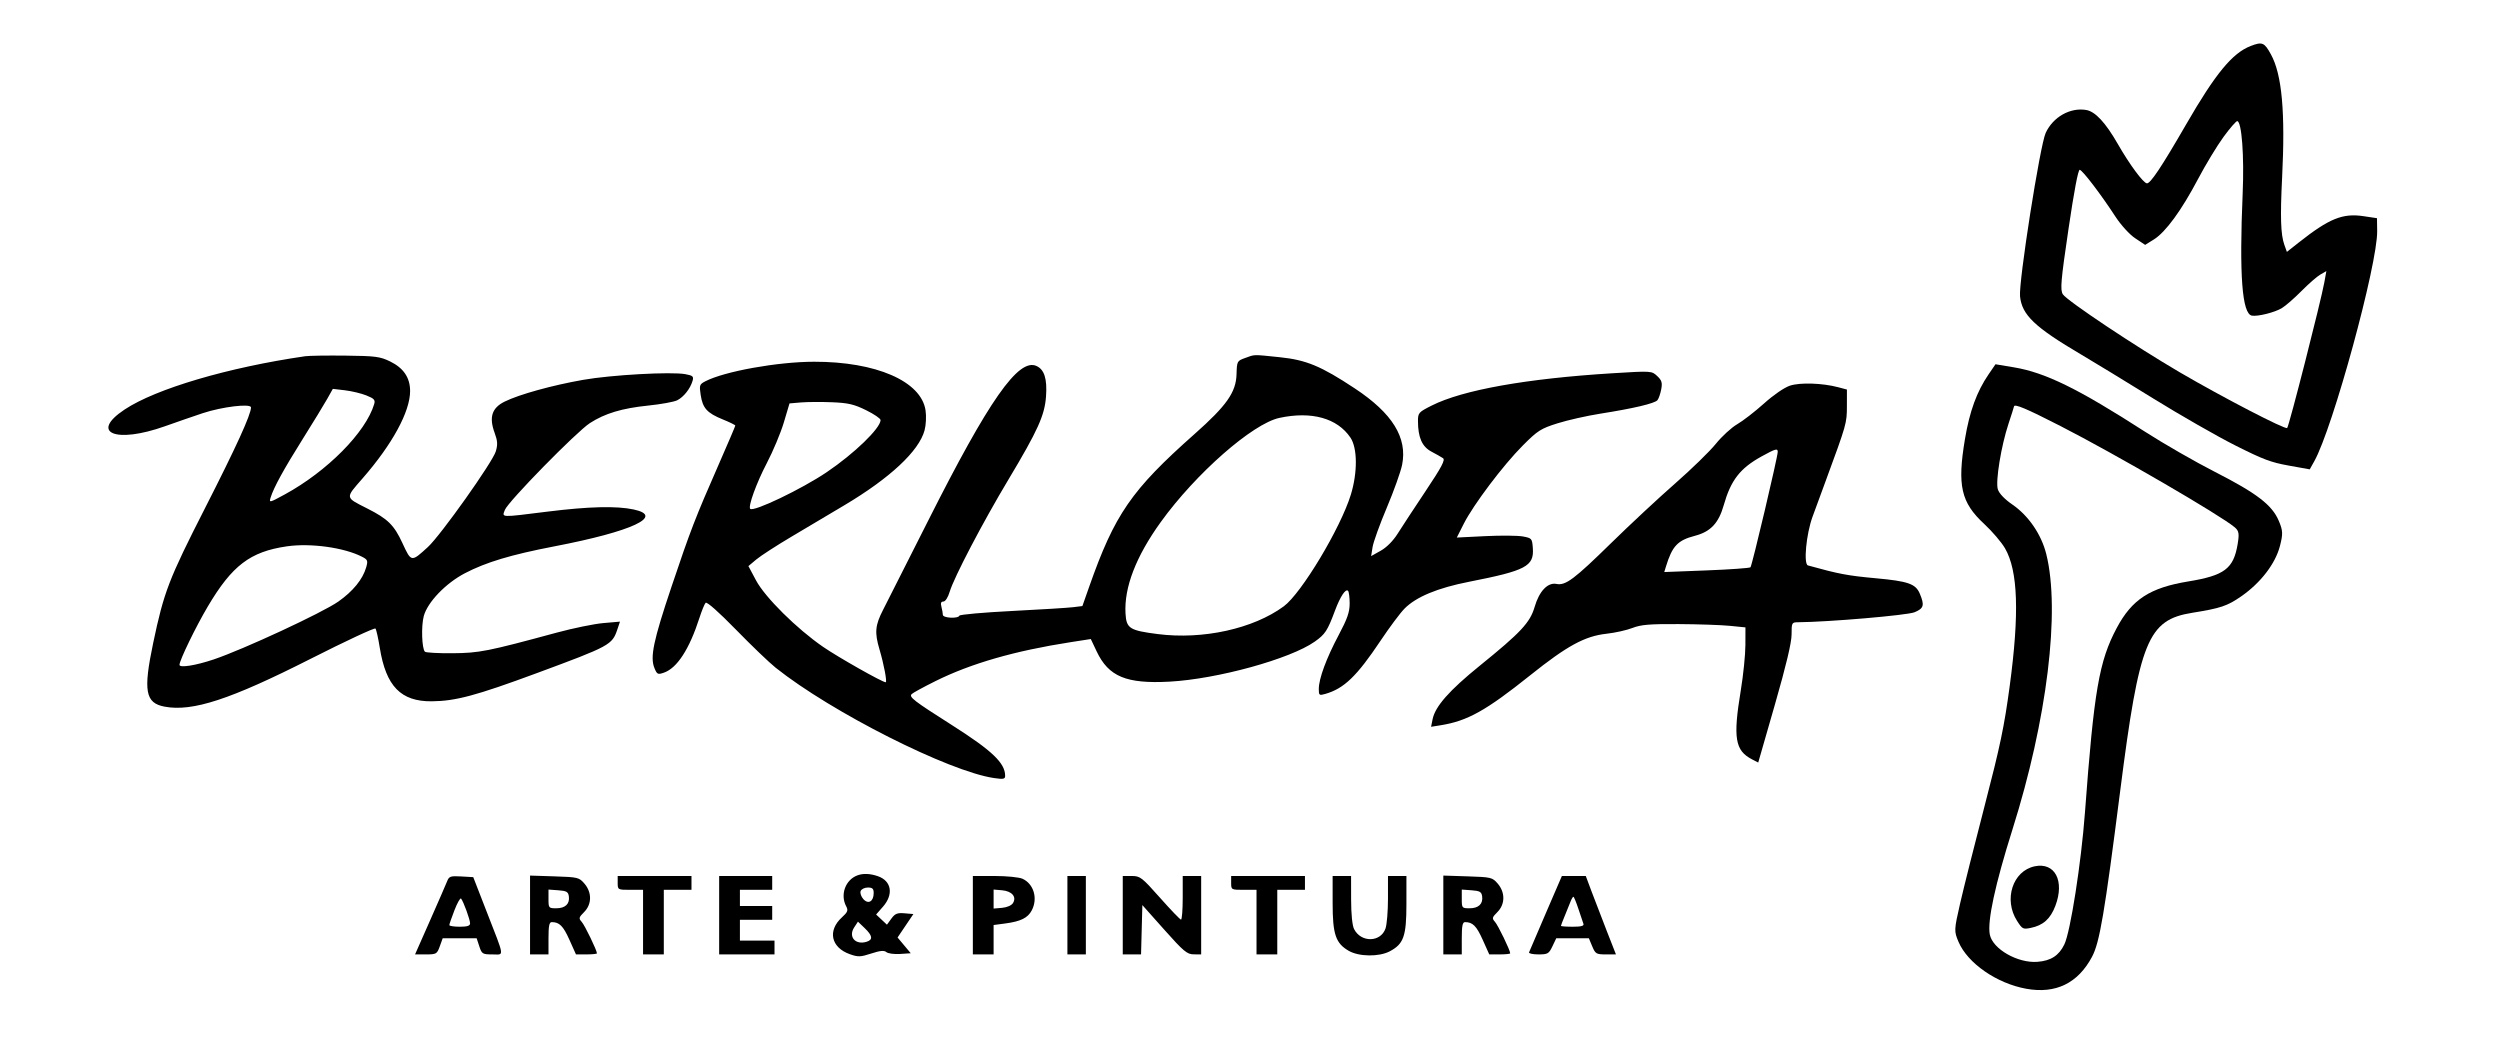
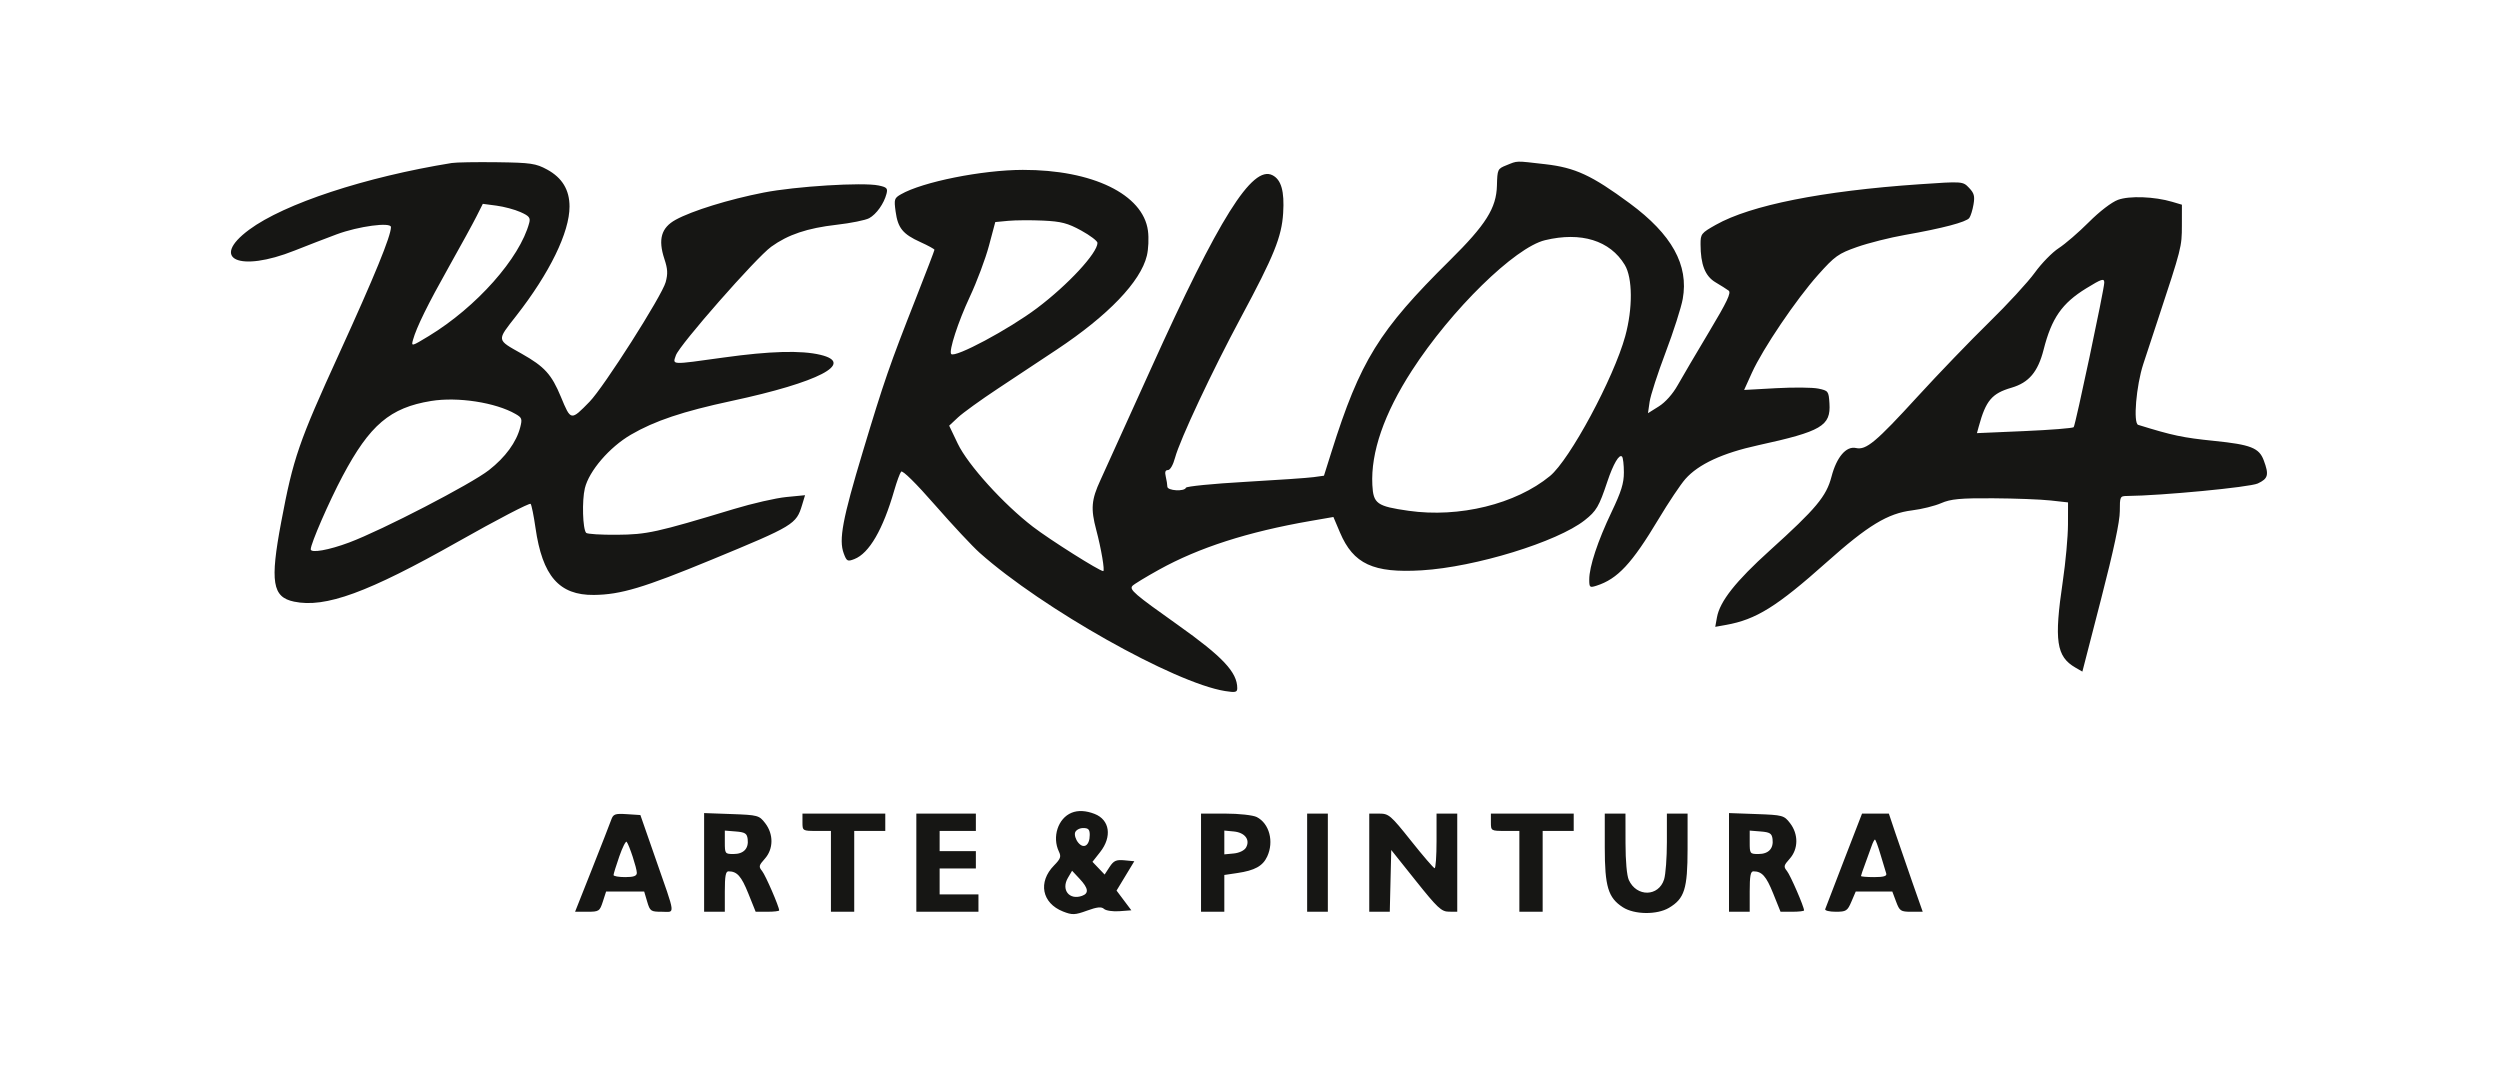
- <svg xmlns="http://www.w3.org/2000/svg" width="1084" height="452" viewBox="0 0 1084 452" fill="none">
-   <path fill-rule="evenodd" clip-rule="evenodd" d="M975.863 19.956C967.964 23.005 960.616 31.933 947.931 53.898C937.22 72.445 932.353 79.743 930.86 79.494C929.219 79.22 923.361 71.288 918.38 62.595C912.959 53.135 908.516 48.344 904.55 47.683C897.607 46.525 890.213 50.719 887.01 57.63C884.551 62.935 875.24 122.253 875.887 128.495C876.726 136.606 882.238 141.849 902.457 153.766C907.665 156.835 921.612 165.336 933.448 172.658C945.285 179.981 961.356 189.184 969.161 193.112C981.348 199.243 984.636 200.483 992.428 201.882L1001.5 203.511L1003.46 200.015C1011.53 185.61 1030.96 114.51 1030.74 100.207L1030.66 94.606L1024.76 93.725C1015.77 92.381 1009.9 94.771 996.797 105.112L991.592 109.222L990.473 106.089C988.92 101.743 988.671 94.122 989.522 77.084C990.942 48.658 989.469 32.341 984.696 23.622C981.817 18.363 980.936 17.998 975.863 19.956ZM964.105 59.388C961.286 63.247 956.323 71.448 953.075 77.61C945.899 91.227 939.007 100.663 933.931 103.82L930.138 106.179L925.81 103.305C923.368 101.684 919.616 97.563 917.201 93.852C910.972 84.277 903.009 73.835 901.779 73.63C901.089 73.515 899.362 82.608 896.871 99.476C893.584 121.722 893.237 125.808 894.473 127.633C896.44 130.536 926.088 150.301 945.336 161.54C963.691 172.258 990.687 186.263 991.707 185.595C992.452 185.108 1006.34 130.689 1007.84 122.387L1008.71 117.55L1006.1 119.05C1004.66 119.875 1000.97 123.101 997.888 126.218C994.807 129.336 990.967 132.674 989.355 133.635C986.259 135.481 979.014 137.293 976.444 136.864C972.17 136.152 970.9 119.369 972.424 83.784C973.12 67.566 972.02 52.835 970.09 52.513C969.616 52.434 966.924 55.529 964.105 59.388ZM862.279 162.273C857.146 169.767 854.023 178.318 851.998 190.417C848.625 210.582 850.289 217.882 860.387 227.222C863.801 230.38 867.843 235.113 869.369 237.741C875.023 247.474 875.65 266.062 871.389 297.617C869.029 315.102 867.283 323.442 860.602 349.146C856.218 366.013 851.408 385.17 849.912 391.716C847.271 403.279 847.25 403.755 849.208 408.369C853.151 417.665 865.778 426.413 878.593 428.728C891.354 431.032 900.99 426.345 907.107 414.861C910.411 408.659 912.53 396.174 919.329 342.85C927.627 277.773 931.266 268.793 950.588 265.7C962.918 263.726 965.757 262.768 971.881 258.512C980.234 252.707 986.614 244.388 988.586 236.732C989.939 231.478 989.874 230.063 988.083 225.841C985.156 218.939 978.57 213.891 960.371 204.6C951.737 200.192 938.101 192.356 930.069 187.185C901.037 168.497 886.875 161.548 873.154 159.261L865.245 157.942L862.279 162.273ZM873.276 176.215C873.189 176.663 872.112 180.061 870.881 183.766C867.706 193.325 865.201 208.687 866.252 212.149C866.796 213.936 869.19 216.452 872.532 218.746C879.553 223.565 885.129 231.701 887.259 240.238C893.411 264.892 887.621 312.07 872.598 359.676C865.073 383.524 861.638 399.475 862.786 405.244C864.032 411.504 874.901 417.714 883.443 417.047C889.29 416.589 892.758 414.342 895.107 409.491C897.742 404.05 902.417 374.117 904.034 352.323C907.958 299.46 910.162 286.659 917.811 272.301C924.408 259.915 932.224 254.835 948.87 252.107C964.552 249.537 968.469 246.574 970.242 235.938C971.001 231.38 970.796 230.192 968.978 228.642C962.892 223.449 917.185 196.887 893.373 184.705C878.669 177.182 873.511 175.003 873.276 176.215ZM882.276 375.625C872.695 377.613 868.667 390.061 874.609 399.316C876.883 402.857 877.189 403.013 880.501 402.345C885.911 401.251 889.051 398.442 891.206 392.772C895.304 381.985 891.044 373.806 882.276 375.625Z" fill="black" />
-   <path fill-rule="evenodd" clip-rule="evenodd" d="M132.327 154.463C98.916 159.31 67.635 168.542 54.038 177.566C38.706 187.744 50.172 192.452 71.622 184.787C76.41 183.076 83.702 180.553 87.827 179.18C96.303 176.359 108.827 174.858 108.827 176.663C108.827 179.757 102.488 193.646 88.917 220.287C73.152 251.233 71.078 256.628 66.416 278.831C62.054 299.6 62.996 304.834 71.378 306.407C83.48 308.677 99.907 303.292 134.734 285.638C149.808 277.996 162.439 272.102 162.804 272.538C163.169 272.974 164.008 276.706 164.667 280.831C167.342 297.549 173.812 304.216 187.235 304.086C197.586 303.986 206.413 301.616 232.761 291.867C264.51 280.119 265.429 279.621 267.681 272.934L268.825 269.538L261.576 270.17C257.589 270.518 248.477 272.387 241.327 274.325C211.255 282.473 207.824 283.151 196.162 283.243C190.021 283.291 184.658 282.993 184.244 282.58C182.904 281.242 182.588 271.432 183.747 267.128C185.362 261.129 193.261 252.896 201.552 248.569C210.745 243.772 221.614 240.508 240.471 236.881C274.094 230.415 288.284 223.81 274.778 220.914C267.306 219.311 255.288 219.61 237.387 221.843C216.637 224.431 217.633 224.472 218.92 221.081C220.266 217.531 249.956 187.217 255.764 183.463C262.271 179.257 269.693 177.021 281.013 175.86C286.538 175.293 292.204 174.267 293.603 173.58C296.407 172.204 299.316 168.532 300.295 165.136C300.845 163.227 300.444 162.85 297.225 162.246C291.119 161.1 265.126 162.541 252.827 164.706C239.363 167.076 225.177 171.007 218.839 174.124C213.264 176.865 211.969 180.889 214.472 187.692C215.758 191.187 215.858 192.783 214.976 195.73C213.57 200.42 191.08 232.1 185.558 237.166C178.312 243.814 178.344 243.819 174.501 235.501C170.884 227.673 168.184 225.008 159.327 220.523C149.505 215.548 149.601 216.153 157.232 207.403C170.131 192.613 177.831 178.455 177.823 169.543C177.818 163.768 174.987 159.575 169.175 156.736C164.821 154.609 162.848 154.35 149.827 154.197C141.852 154.104 133.977 154.223 132.327 154.463ZM539.827 155.245C536.408 156.478 536.323 156.641 536.161 162.288C535.937 170.084 531.899 175.837 518.004 188.154C490.549 212.491 483.329 222.961 472.219 254.557L469.327 262.783L465.327 263.279C463.127 263.552 451.202 264.291 438.827 264.921C426.452 265.552 416.177 266.464 415.994 266.949C415.465 268.348 408.829 268.007 408.813 266.581C408.806 265.894 408.528 264.318 408.197 263.081C407.773 261.501 408.028 260.831 409.052 260.831C409.901 260.831 411.042 259.058 411.781 256.59C413.665 250.303 426.085 226.583 437.273 207.906C450.032 186.604 452.982 180.071 453.561 171.831C454.093 164.243 452.834 160.247 449.421 158.692C441.624 155.139 428.795 173.466 402.42 225.831C393.417 243.706 384.656 261.031 382.952 264.331C379.458 271.095 379.165 274.237 381.343 281.572C383.265 288.044 384.733 295.831 384.031 295.831C382.603 295.831 363.462 285.001 356.871 280.464C345.455 272.605 331.73 259.002 327.825 251.675L324.511 245.458L327.919 242.596C329.793 241.022 336.727 236.533 343.327 232.621C349.927 228.708 360.192 222.609 366.138 219.068C385.962 207.262 398.474 195.569 400.892 186.59C401.515 184.274 401.701 180.477 401.316 177.912C399.426 165.306 379.888 156.798 352.946 156.849C337.181 156.879 314.17 161.017 305.856 165.316C303.306 166.635 303.173 167.023 303.818 171.274C304.686 176.993 306.592 179.097 313.406 181.863C316.387 183.073 318.827 184.272 318.827 184.527C318.827 184.783 315.633 192.268 311.73 201.161C301.445 224.595 299.387 229.923 291.188 254.331C283.286 277.852 281.802 284.943 283.78 289.718C284.903 292.428 285.234 292.585 287.889 291.66C293.611 289.665 298.935 281.436 303.306 267.831C304.278 264.806 305.468 261.903 305.952 261.379C306.486 260.801 311.644 265.36 319.079 272.982C325.815 279.888 333.577 287.331 336.327 289.523C360.491 308.786 411.508 334.55 431.077 337.373C435.114 337.955 435.827 337.809 435.827 336.395C435.827 330.86 430.216 325.507 412.827 314.45C396.007 303.756 394.034 302.232 395.327 300.939C395.877 300.389 400.495 297.869 405.59 295.339C421.022 287.675 439.921 282.227 464.15 278.457L472.973 277.085L475.516 282.456C480.69 293.383 488.382 296.575 507.103 295.563C527.792 294.445 559.465 285.718 570.075 278.211C574.607 275.004 575.604 273.48 578.823 264.831C581.114 258.677 583.451 255.122 584.509 256.18C584.895 256.566 585.212 259.027 585.212 261.649C585.212 265.418 584.214 268.29 580.446 275.373C575.106 285.411 571.827 294.296 571.827 298.73C571.827 301.5 572.008 301.639 574.635 300.886C582.779 298.551 588.295 293.242 598.593 277.831C602.452 272.056 607.121 265.798 608.968 263.925C614.022 258.799 623.301 254.941 637.079 252.237C661.617 247.422 665.203 245.532 664.64 237.711C664.337 233.494 664.199 233.331 660.327 232.607C658.127 232.196 650.78 232.134 644 232.47L631.672 233.08L634.682 227.117C638.867 218.827 651.768 201.719 660.26 193.197C666.738 186.697 668.079 185.839 675.348 183.549C679.737 182.167 688.052 180.291 693.827 179.38C708.286 177.101 717.505 174.925 718.669 173.517C719.207 172.864 719.943 170.75 720.304 168.818C720.848 165.91 720.548 164.917 718.562 163.052C716.172 160.806 716.103 160.802 699.245 161.84C661.816 164.145 634.197 169.082 620.748 175.871C615.107 178.718 614.827 179.037 614.833 182.595C614.843 189.652 616.607 193.672 620.625 195.797C622.661 196.873 624.94 198.166 625.69 198.671C626.755 199.388 625.103 202.508 618.124 212.96C613.213 220.314 607.772 228.605 606.033 231.385C604.088 234.492 601.263 237.342 598.697 238.784L594.524 241.129L595.157 237.167C595.506 234.988 598.282 227.307 601.326 220.099C604.371 212.89 607.354 204.543 607.955 201.548C610.315 189.797 603.762 179.203 587.469 168.431C572.778 158.718 566.392 156.066 554.845 154.881C543.005 153.666 544.294 153.635 539.827 155.245ZM776.147 167.214C773.698 168.014 769.029 171.218 764.87 174.955C760.967 178.462 755.735 182.51 753.243 183.952C750.751 185.393 746.582 189.218 743.978 192.452C741.374 195.685 733.412 203.439 726.285 209.681C719.158 215.924 706.74 227.487 698.69 235.377C682.552 251.194 678.828 253.981 674.89 253.194C671.112 252.438 667.406 256.327 665.431 263.121C663.446 269.949 659.488 274.194 641.613 288.669C628.388 299.379 622.281 306.309 621.169 311.871L620.516 315.136L624.671 314.472C636.296 312.613 644.325 308.133 663.475 292.821C679.512 279.998 687.161 275.831 696.571 274.793C700.287 274.383 705.352 273.254 707.827 272.284C711.482 270.851 715.239 270.536 727.827 270.605C736.352 270.651 746.364 270.992 750.077 271.362L756.827 272.034L756.806 279.682C756.795 283.889 755.895 292.731 754.807 299.331C751.402 319.975 752.292 325.434 759.685 329.258L762.366 330.644L769.601 305.488C774.483 288.513 776.835 278.624 776.832 275.081C776.827 270.025 776.928 269.83 779.577 269.808C792.942 269.699 827.014 266.78 830.133 265.477C834.171 263.789 834.545 262.484 832.435 257.434C830.643 253.147 827.419 252.015 813.327 250.729C801.169 249.618 797.254 248.878 783.932 245.171C781.947 244.618 783.166 231.593 785.904 224.096C787.062 220.925 789.584 214.056 791.509 208.831C800.71 183.848 800.8 183.53 800.814 176.12L800.827 168.908L797.077 167.911C790.234 166.091 780.57 165.77 776.147 167.214ZM141.871 172.972C140.525 175.37 135.753 183.183 131.267 190.336C123.003 203.51 118.696 211.366 117.34 215.737C116.615 218.073 116.792 218.035 123.46 214.398C141.89 204.347 158.613 187.45 162.253 175.201C162.783 173.417 162.232 172.81 158.858 171.46C156.644 170.574 152.466 169.571 149.575 169.231L144.318 168.613L141.871 172.972ZM347.327 174.496L342.327 174.921L339.885 183.126C338.543 187.639 335.21 195.605 332.479 200.829C327.983 209.432 324.287 219.624 325.297 220.634C326.735 222.072 347.572 212.088 358.446 204.751C370.416 196.673 381.788 185.673 381.817 182.144C381.823 181.491 378.997 179.563 375.537 177.86C370.326 175.295 367.796 174.704 360.787 174.417C356.134 174.227 350.077 174.263 347.327 174.496ZM554.758 181.198C543.101 183.708 518.485 205.315 503.313 226.355C492.564 241.26 487.375 254.713 488.022 265.996C488.395 272.493 489.761 273.367 502.002 274.935C521.586 277.443 543.446 272.628 556.654 262.895C564.3 257.261 581.281 228.98 585.726 214.476C588.68 204.837 588.606 194.283 585.553 189.753C579.861 181.306 568.681 178.2 554.758 181.198ZM763.856 197.883C754.486 203.047 750.486 208.204 747.395 219.104C745.207 226.82 741.703 230.544 734.976 232.304C727.4 234.285 725.083 236.74 722.346 245.685L721.626 248.04L739.976 247.327C750.069 246.935 758.634 246.325 759.01 245.973C759.671 245.351 770.827 198.092 770.827 195.912C770.827 194.3 769.86 194.574 763.856 197.883ZM124.327 236.901C108.48 239.218 100.643 245.184 90.122 262.938C84.893 271.763 77.827 286.324 77.827 288.276C77.827 289.677 84.802 288.572 92.679 285.924C105.462 281.628 139.779 265.694 146.686 260.849C153.064 256.375 157.294 251.178 158.783 245.985C159.604 243.123 159.429 242.676 156.997 241.419C149.253 237.414 134.637 235.393 124.327 236.901ZM371.827 379.537C366.561 381.462 364.206 387.934 366.924 393.012C367.851 394.745 367.56 395.482 365.039 397.785C358.733 403.544 360.323 410.851 368.513 413.747C372.068 415.004 373.105 414.97 377.76 413.448C381.648 412.176 383.348 412.019 384.338 412.84C385.071 413.449 387.749 413.808 390.289 413.639L394.907 413.331L392.046 409.915L389.186 406.498L392.615 401.415L396.045 396.331L392.227 396.008C389.056 395.74 388.084 396.131 386.493 398.315L384.577 400.945L382.229 398.739L379.881 396.533L382.854 393.147C387.529 387.823 386.577 381.985 380.699 379.936C377.347 378.768 374.306 378.631 371.827 379.537ZM193.911 382.029C193.413 383.295 190.071 390.969 186.486 399.081L179.967 413.831L184.696 413.831C189.193 413.831 189.487 413.659 190.691 410.331L191.956 406.831L199.314 406.831L206.672 406.831L207.827 410.331C208.919 413.64 209.227 413.831 213.472 413.831C218.746 413.831 219.019 415.879 211.001 395.255L205.199 380.331L200.008 380.029C195.379 379.759 194.719 379.975 193.911 382.029ZM229.827 396.74L229.827 413.831L233.827 413.831L237.827 413.831L237.827 406.831C237.827 401.455 238.156 399.831 239.245 399.831C242.551 399.831 244.203 401.483 246.894 407.48L249.743 413.831L254.285 413.831C256.783 413.831 258.827 413.619 258.827 413.36C258.827 412.083 253.554 401.187 252.227 399.72C250.854 398.204 250.955 397.794 253.267 395.482C256.651 392.098 256.712 386.973 253.415 383.137C251.099 380.441 250.587 380.318 240.415 379.99L229.827 379.649L229.827 396.74ZM267.827 382.831C267.827 385.801 267.883 385.831 273.327 385.831L278.827 385.831L278.827 399.831L278.827 413.831L283.327 413.831L287.827 413.831L287.827 399.831L287.827 385.831L293.827 385.831L299.827 385.831L299.827 382.831L299.827 379.831L283.827 379.831L267.827 379.831L267.827 382.831ZM311.827 396.831L311.827 413.831L323.827 413.831L335.827 413.831L335.827 410.831L335.827 407.831L328.327 407.831L320.827 407.831L320.827 403.331L320.827 398.831L327.827 398.831L334.827 398.831L334.827 395.831L334.827 392.831L327.827 392.831L320.827 392.831L320.827 389.331L320.827 385.831L327.827 385.831L334.827 385.831L334.827 382.831L334.827 379.831L323.327 379.831L311.827 379.831L311.827 396.831ZM421.827 396.831L421.827 413.831L426.327 413.831L430.827 413.831L430.827 407.46L430.827 401.089L435.867 400.42C442.612 399.525 445.691 397.995 447.402 394.686C450.079 389.509 448.223 383.244 443.355 381.026C441.913 380.369 436.479 379.831 431.28 379.831L421.827 379.831L421.827 396.831ZM462.827 396.831L462.827 413.831L466.827 413.831L470.827 413.831L470.827 396.831L470.827 379.831L466.827 379.831L462.827 379.831L462.827 396.831ZM486.827 396.831L486.827 413.831L490.793 413.831L494.759 413.831L495.043 403.137L495.327 392.442L504.827 403.114C513.186 412.503 514.718 413.788 517.577 413.808L520.827 413.831L520.827 396.831L520.827 379.831L516.827 379.831L512.827 379.831L512.827 389.331C512.827 394.556 512.49 398.795 512.077 398.751C511.664 398.708 507.564 394.433 502.965 389.251C495.114 380.406 494.366 379.831 490.715 379.831L486.827 379.831L486.827 396.831ZM533.827 382.831C533.827 385.801 533.883 385.831 539.327 385.831L544.827 385.831L544.827 399.831L544.827 413.831L549.327 413.831L553.827 413.831L553.827 399.831L553.827 385.831L559.827 385.831L565.827 385.831L565.827 382.831L565.827 379.831L549.827 379.831L533.827 379.831L533.827 382.831ZM577.829 391.581C577.83 405.135 579.134 408.996 584.819 412.28C589.258 414.845 597.98 414.943 602.621 412.481C608.631 409.294 609.819 405.928 609.823 392.081L609.827 379.831L605.827 379.831L601.827 379.831L601.827 389.682C601.827 395.1 601.344 400.917 600.754 402.609C598.648 408.651 590.135 408.79 587.121 402.831C586.35 401.307 585.851 396.33 585.842 390.081L585.827 379.831L581.827 379.831L577.827 379.831L577.829 391.581ZM625.827 396.74L625.827 413.831L629.827 413.831L633.827 413.831L633.827 406.831C633.827 401.455 634.156 399.831 635.245 399.831C638.551 399.831 640.203 401.483 642.894 407.48L645.743 413.831L650.285 413.831C652.783 413.831 654.827 413.619 654.827 413.36C654.827 412.083 649.554 401.187 648.227 399.72C646.854 398.204 646.955 397.794 649.267 395.482C652.651 392.098 652.712 386.973 649.415 383.137C647.099 380.441 646.587 380.318 636.415 379.99L625.827 379.649L625.827 396.74ZM670.28 395.942C666.456 404.804 663.177 412.454 662.994 412.942C662.81 413.431 664.639 413.831 667.058 413.831C671.1 413.831 671.592 413.547 673.126 410.331L674.795 406.831L681.862 406.831L688.929 406.831L690.391 410.331C691.749 413.581 692.169 413.831 696.265 413.831L700.676 413.831L696.66 403.581C694.45 397.943 691.507 390.293 690.119 386.581L687.595 379.831L682.414 379.831L677.232 379.831L670.28 395.942ZM373.174 386.368C372.85 387.214 373.382 388.787 374.358 389.865C376.516 392.25 378.827 390.876 378.827 387.209C378.827 385.331 378.294 384.831 376.296 384.831C374.903 384.831 373.499 385.523 373.174 386.368ZM237.827 389.774C237.827 393.716 237.923 393.831 241.205 393.831C245.115 393.831 247.119 391.92 246.654 388.636C246.38 386.702 245.643 386.281 242.077 386.024L237.827 385.716L237.827 389.774ZM430.827 389.831L430.827 393.952L434.476 393.641C436.602 393.46 438.582 392.601 439.221 391.581C440.909 388.885 438.777 386.386 434.476 386.021L430.827 385.71L430.827 389.831ZM633.827 389.774C633.827 393.716 633.923 393.831 637.205 393.831C641.115 393.831 643.119 391.92 642.654 388.636C642.38 386.702 641.643 386.281 638.077 386.024L633.827 385.716L633.827 389.774ZM197.059 394.653C195.832 397.819 194.827 400.73 194.827 401.12C194.827 401.511 196.852 401.831 199.327 401.831C202.633 401.831 203.827 401.438 203.827 400.351C203.827 398.754 200.921 390.79 199.909 389.613C199.569 389.219 198.287 391.486 197.059 394.653ZM680.921 391.081C680.45 392.318 679.336 395.073 678.446 397.203C677.555 399.333 676.827 401.245 676.827 401.453C676.827 401.661 679.125 401.831 681.934 401.831C685.599 401.831 686.911 401.478 686.58 400.581C686.326 399.894 685.342 396.969 684.392 394.081C683.443 391.193 682.466 388.831 682.222 388.831C681.977 388.831 681.392 389.844 680.921 391.081ZM370.394 402.089C367.696 406.207 370.904 409.893 375.827 408.331C378.6 407.451 378.328 405.685 374.916 402.417L372.006 399.628L370.394 402.089Z" fill="black" />
+ <svg xmlns="http://www.w3.org/2000/svg" width="866" height="373" viewBox="0 0 866 373" fill="none">
+   <path fill-rule="evenodd" clip-rule="evenodd" d="M156.496 56.463C126.543 61.31 98.499 70.542 86.309 79.566C72.564 89.744 82.843 94.452 102.074 86.787C106.366 85.076 112.903 82.553 116.602 81.18C124.2 78.359 135.428 76.858 135.428 78.663C135.428 81.757 129.745 95.646 117.579 122.287C103.445 153.233 101.586 158.628 97.406 180.831C93.496 201.6 94.34 206.834 101.855 208.407C112.704 210.677 127.431 205.292 158.654 187.638C172.168 179.996 183.492 174.102 183.819 174.538C184.147 174.974 184.899 178.706 185.49 182.831C187.888 199.549 193.688 206.216 205.722 206.086C215.002 205.986 222.915 203.616 246.537 193.867C275 182.119 275.824 181.621 277.843 174.934L278.868 171.538L272.37 172.17C268.795 172.518 260.626 174.387 254.216 176.325C227.256 184.473 224.18 185.151 213.725 185.243C208.22 185.291 203.412 184.993 203.041 184.58C201.839 183.242 201.556 173.432 202.595 169.128C204.043 163.129 211.124 154.896 218.557 150.569C226.799 145.772 236.543 142.508 253.449 138.881C283.592 132.415 296.314 125.81 284.205 122.914C277.507 121.311 266.732 121.61 250.684 123.843C232.081 126.431 232.974 126.472 234.128 123.081C235.335 119.531 261.952 89.217 267.159 85.463C272.993 81.257 279.647 79.021 289.795 77.86C294.748 77.293 299.828 76.267 301.082 75.58C303.596 74.204 306.204 70.532 307.082 67.136C307.575 65.227 307.215 64.85 304.329 64.246C298.855 63.1 275.552 64.541 264.526 66.706C252.455 69.076 239.737 73.007 234.055 76.124C229.057 78.865 227.896 82.889 230.14 89.692C231.293 93.187 231.383 94.783 230.592 97.73C229.332 102.42 209.169 134.1 204.219 139.166C197.722 145.814 197.751 145.819 194.306 137.501C191.063 129.673 188.643 127.008 180.702 122.523C171.897 117.548 171.983 118.153 178.824 109.403C190.388 94.613 197.291 80.455 197.284 71.543C197.28 65.768 194.742 61.575 189.531 58.736C185.628 56.609 183.859 56.35 172.185 56.197C165.036 56.104 157.976 56.223 156.496 56.463ZM521.825 57.245C518.76 58.478 518.683 58.641 518.538 64.288C518.337 72.084 514.717 77.837 502.26 90.154C477.647 114.491 471.174 124.961 461.213 156.557L458.621 164.783L455.035 165.279C453.062 165.552 442.371 166.291 431.277 166.921C420.183 167.552 410.971 168.464 410.807 168.949C410.333 170.348 404.384 170.007 404.369 168.581C404.363 167.894 404.114 166.318 403.817 165.081C403.437 163.501 403.665 162.831 404.583 162.831C405.345 162.831 406.368 161.058 407.03 158.59C408.719 152.303 419.854 128.583 429.884 109.906C441.323 88.604 443.967 82.071 444.486 73.831C444.963 66.243 443.835 62.247 440.775 60.692C433.785 57.139 422.283 75.466 398.638 127.831C390.567 145.706 382.712 163.031 381.185 166.331C378.052 173.095 377.789 176.237 379.742 183.572C381.465 190.044 382.781 197.831 382.152 197.831C380.872 197.831 363.712 187.001 357.803 182.464C347.568 174.605 335.263 161.002 331.763 153.675L328.792 147.458L331.847 144.596C333.527 143.022 339.743 138.533 345.66 134.621C351.577 130.708 360.78 124.609 366.111 121.068C383.883 109.262 395.1 97.569 397.268 88.59C397.827 86.274 397.993 82.477 397.648 79.912C395.954 67.306 378.438 58.798 354.284 58.849C340.15 58.879 319.521 63.017 312.067 67.316C309.781 68.635 309.662 69.023 310.24 73.274C311.018 78.993 312.727 81.097 318.836 83.863C321.508 85.073 323.696 86.272 323.696 86.527C323.696 86.783 320.832 94.268 317.333 103.161C308.113 126.595 306.268 131.923 298.917 156.331C291.833 179.852 290.502 186.943 292.276 191.718C293.283 194.428 293.579 194.585 295.959 193.66C301.089 191.665 305.862 183.436 309.781 169.831C310.652 166.806 311.719 163.903 312.153 163.379C312.632 162.801 317.256 167.36 323.922 174.982C329.961 181.888 336.919 189.331 339.385 191.523C361.048 210.786 406.785 236.55 424.329 239.373C427.948 239.955 428.588 239.809 428.588 238.395C428.588 232.86 423.557 227.507 407.968 216.45C392.889 205.756 391.12 204.232 392.279 202.939C392.772 202.389 396.912 199.869 401.48 197.339C415.315 189.675 432.258 184.227 453.98 180.457L461.889 179.085L464.169 184.456C468.808 195.383 475.704 198.575 492.487 197.563C511.035 196.445 539.431 187.718 548.942 180.211C553.005 177.004 553.899 175.48 556.785 166.831C558.839 160.677 560.934 157.122 561.883 158.18C562.229 158.566 562.513 161.027 562.513 163.649C562.513 167.418 561.618 170.29 558.24 177.373C553.453 187.411 550.513 196.296 550.513 200.73C550.513 203.5 550.675 203.639 553.031 202.886C560.332 200.551 565.277 195.242 574.509 179.831C577.969 174.056 582.155 167.798 583.811 165.925C588.341 160.799 596.66 156.941 609.012 154.237C631.011 149.422 634.226 147.532 633.721 139.711C633.449 135.494 633.326 135.331 629.854 134.607C627.882 134.196 621.295 134.134 615.217 134.47L604.165 135.08L606.863 129.117C610.615 120.827 622.181 103.719 629.794 95.197C635.602 88.697 636.804 87.839 643.321 85.549C647.256 84.167 654.71 82.291 659.888 81.38C672.85 79.101 681.115 76.925 682.159 75.517C682.641 74.864 683.301 72.75 683.625 70.818C684.112 67.91 683.843 66.917 682.063 65.052C679.92 62.806 679.858 62.802 664.745 63.84C631.189 66.145 606.429 71.082 594.371 77.871C589.314 80.718 589.063 81.037 589.069 84.595C589.078 91.652 590.659 95.672 594.261 97.797C596.086 98.873 598.13 100.166 598.802 100.671C599.757 101.388 598.276 104.508 592.019 114.96C587.616 122.314 582.738 130.605 581.179 133.385C579.436 136.492 576.903 139.342 574.602 140.784L570.861 143.129L571.429 139.167C571.742 136.988 574.23 129.307 576.959 122.099C579.689 114.89 582.364 106.543 582.902 103.548C585.018 91.797 579.143 81.203 564.536 70.431C551.366 60.718 545.641 58.066 535.289 56.881C524.674 55.666 525.83 55.635 521.825 57.245ZM733.688 69.214C731.493 70.014 727.307 73.218 723.578 76.955C720.079 80.462 715.389 84.51 713.155 85.952C710.921 87.393 707.183 91.218 704.849 94.452C702.514 97.685 695.376 105.439 688.987 111.681C682.597 117.924 671.464 129.487 664.247 137.377C649.779 153.194 646.441 155.981 642.91 155.194C639.523 154.438 636.201 158.327 634.43 165.121C632.651 171.949 629.102 176.194 613.077 190.669C601.221 201.379 595.746 208.309 594.749 213.871L594.163 217.136L597.888 216.472C608.31 214.613 615.508 210.133 632.677 194.821C647.054 181.998 653.911 177.831 662.348 176.793C665.679 176.383 670.22 175.254 672.439 174.284C675.716 172.851 679.084 172.536 690.369 172.605C698.012 172.651 706.988 172.992 710.316 173.362L716.368 174.034L716.349 181.682C716.339 185.889 715.532 194.731 714.557 201.331C711.504 221.975 712.302 227.434 718.93 231.258L721.334 232.644L727.82 207.488C732.197 190.513 734.305 180.624 734.303 177.081C734.298 172.025 734.389 171.83 736.763 171.808C748.745 171.699 779.291 168.78 782.088 167.477C785.708 165.789 786.043 164.484 784.151 159.434C782.545 155.147 779.654 154.015 767.021 152.729C756.121 151.618 752.611 150.878 740.668 147.171C738.888 146.618 739.981 133.593 742.436 126.096C743.474 122.925 745.735 116.056 747.461 110.831C755.709 85.848 755.79 85.53 755.803 78.12L755.814 70.908L752.452 69.911C746.318 68.091 737.654 67.77 733.688 69.214ZM165.053 74.972C163.846 77.37 159.568 85.183 155.546 92.336C148.137 105.51 144.276 113.366 143.06 117.737C142.41 120.073 142.569 120.035 148.547 116.398C165.07 106.347 180.062 89.45 183.325 77.201C183.801 75.417 183.307 74.81 180.282 73.46C178.297 72.574 174.551 71.571 171.959 71.231L167.246 70.613L165.053 74.972ZM349.246 76.496L344.764 76.921L342.574 85.126C341.371 89.639 338.383 97.605 335.935 102.829C331.904 111.432 328.591 121.624 329.496 122.634C330.785 124.072 349.466 114.088 359.215 106.751C369.946 98.673 380.141 87.673 380.167 84.144C380.172 83.491 377.639 81.563 374.537 79.86C369.865 77.295 367.597 76.704 361.313 76.417C357.142 76.227 351.712 76.263 349.246 76.496ZM535.211 83.198C524.76 85.708 502.691 107.315 489.09 128.355C479.453 143.26 474.801 156.713 475.381 167.996C475.715 174.493 476.94 175.367 487.914 176.935C505.472 179.443 525.069 174.628 536.91 164.895C543.765 159.261 558.989 130.98 562.974 116.476C565.622 106.837 565.556 96.283 562.819 91.753C557.716 83.306 547.693 80.2 535.211 83.198ZM722.669 99.883C714.269 105.047 710.683 110.204 707.912 121.104C705.95 128.82 702.809 132.544 696.778 134.304C689.986 136.285 687.909 138.74 685.455 147.685L684.81 150.04L701.261 149.327C710.309 148.935 717.988 148.325 718.325 147.973C718.918 147.351 728.919 100.092 728.919 97.912C728.919 96.3 728.052 96.574 722.669 99.883ZM149.324 138.901C135.117 141.218 128.091 147.184 118.659 164.938C113.971 173.763 107.636 188.324 107.636 190.276C107.636 191.677 113.89 190.572 120.951 187.924C132.412 183.628 163.177 167.694 169.369 162.849C175.087 158.375 178.88 153.178 180.214 147.985C180.95 145.123 180.794 144.676 178.613 143.419C171.671 139.414 158.567 137.393 149.324 138.901ZM371.211 281.537C366.49 283.462 364.379 289.934 366.815 295.012C367.646 296.745 367.385 297.482 365.125 299.785C359.472 305.544 360.897 312.851 368.24 315.747C371.427 317.004 372.357 316.97 376.53 315.448C380.016 314.176 381.54 314.019 382.427 314.84C383.084 315.449 385.485 315.808 387.762 315.639L391.902 315.331L389.337 311.915L386.773 308.498L389.848 303.415L392.923 298.331L389.5 298.008C386.657 297.74 385.785 298.131 384.359 300.315L382.641 302.945L380.536 300.739L378.431 298.533L381.097 295.147C385.288 289.823 384.434 283.985 379.165 281.936C376.16 280.768 373.433 280.631 371.211 281.537ZM211.707 284.029C211.261 285.295 208.265 292.969 205.051 301.081L199.206 315.831L203.446 315.831C207.477 315.831 207.741 315.659 208.82 312.331L209.954 308.831L216.551 308.831L223.147 308.831L224.183 312.331C225.162 315.64 225.438 315.831 229.244 315.831C233.972 315.831 234.217 317.879 227.029 297.255L221.827 282.331L217.173 282.029C213.023 281.759 212.431 281.975 211.707 284.029ZM243.906 298.74L243.906 315.831L247.492 315.831L251.078 315.831L251.078 308.831C251.078 303.455 251.373 301.831 252.35 301.831C255.313 301.831 256.794 303.483 259.207 309.48L261.761 315.831L265.833 315.831C268.073 315.831 269.905 315.619 269.905 315.36C269.905 314.083 265.178 303.187 263.988 301.72C262.757 300.204 262.848 299.794 264.92 297.482C267.954 294.098 268.009 288.973 265.053 285.137C262.977 282.441 262.518 282.318 253.399 281.99L243.906 281.649L243.906 298.74ZM277.974 284.831C277.974 287.801 278.024 287.831 282.904 287.831L287.835 287.831L287.835 301.831L287.835 315.831L291.87 315.831L295.904 315.831L295.904 301.831L295.904 287.831L301.283 287.831L306.662 287.831L306.662 284.831L306.662 281.831L292.318 281.831L277.974 281.831L277.974 284.831ZM317.42 298.831L317.42 315.831L328.178 315.831L338.936 315.831L338.936 312.831L338.936 309.831L332.213 309.831L325.489 309.831L325.489 305.331L325.489 300.831L331.764 300.831L338.04 300.831L338.04 297.831L338.04 294.831L331.764 294.831L325.489 294.831L325.489 291.331L325.489 287.831L331.764 287.831L338.04 287.831L338.04 284.831L338.04 281.831L327.73 281.831L317.42 281.831L317.42 298.831ZM416.036 298.831L416.036 315.831L420.071 315.831L424.105 315.831L424.105 309.46L424.105 303.089L428.623 302.42C434.67 301.525 437.431 299.995 438.965 296.686C441.365 291.509 439.701 285.244 435.337 283.026C434.044 282.369 429.172 281.831 424.511 281.831L416.036 281.831L416.036 298.831ZM452.793 298.831L452.793 315.831L456.379 315.831L459.966 315.831L459.966 298.831L459.966 281.831L456.379 281.831L452.793 281.831L452.793 298.831ZM474.31 298.831L474.31 315.831L477.865 315.831L481.421 315.831L481.675 305.137L481.93 294.442L490.447 305.114C497.941 314.503 499.314 315.788 501.877 315.808L504.791 315.831L504.791 298.831L504.791 281.831L501.205 281.831L497.619 281.831L497.619 291.331C497.619 296.556 497.317 300.795 496.947 300.751C496.576 300.708 492.901 296.433 488.778 291.251C481.739 282.406 481.069 281.831 477.795 281.831L474.31 281.831L474.31 298.831ZM516.446 284.831C516.446 287.801 516.496 287.831 521.377 287.831L526.307 287.831L526.307 301.831L526.307 315.831L530.342 315.831L534.376 315.831L534.376 301.831L534.376 287.831L539.755 287.831L545.134 287.831L545.134 284.831L545.134 281.831L530.79 281.831L516.446 281.831L516.446 284.831ZM555.894 293.581C555.895 307.135 557.064 310.996 562.161 314.28C566.14 316.845 573.96 316.943 578.12 314.481C583.508 311.294 584.573 307.928 584.577 294.081L584.581 281.831L580.995 281.831L577.409 281.831L577.409 291.682C577.409 297.1 576.976 302.917 576.447 304.609C574.559 310.651 566.927 310.79 564.224 304.831C563.533 303.307 563.086 298.33 563.078 292.081L563.064 281.831L559.478 281.831L555.892 281.831L555.894 293.581ZM598.925 298.74L598.925 315.831L602.511 315.831L606.097 315.831L606.097 308.831C606.097 303.455 606.392 301.831 607.368 301.831C610.332 301.831 611.813 303.483 614.226 309.48L616.78 315.831L620.852 315.831C623.091 315.831 624.924 315.619 624.924 315.36C624.924 314.083 620.196 303.187 619.007 301.72C617.776 300.204 617.866 299.794 619.939 297.482C622.973 294.098 623.028 288.973 620.072 285.137C617.995 282.441 617.536 282.318 608.417 281.99L598.925 281.649L598.925 298.74ZM638.777 297.942C635.349 306.804 632.41 314.454 632.245 314.942C632.081 315.431 633.72 315.831 635.889 315.831C639.513 315.831 639.954 315.547 641.329 312.331L642.825 308.831L649.161 308.831L655.497 308.831L656.807 312.331C658.025 315.581 658.401 315.831 662.073 315.831L666.028 315.831L662.427 305.581C660.446 299.943 657.808 292.293 656.563 288.581L654.301 281.831L649.656 281.831L645.01 281.831L638.777 297.942ZM372.418 288.368C372.128 289.214 372.605 290.787 373.48 291.865C375.415 294.25 377.486 292.876 377.486 289.209C377.486 287.331 377.009 286.831 375.217 286.831C373.969 286.831 372.71 287.523 372.418 288.368ZM251.078 291.774C251.078 295.716 251.164 295.831 254.107 295.831C257.612 295.831 259.409 293.92 258.992 290.636C258.746 288.702 258.085 288.281 254.888 288.024L251.078 287.716L251.078 291.774ZM424.105 291.831L424.105 295.952L427.376 295.641C429.282 295.46 431.057 294.601 431.63 293.581C433.144 290.885 431.232 288.386 427.376 288.021L424.105 287.71L424.105 291.831ZM606.097 291.774C606.097 295.716 606.183 295.831 609.125 295.831C612.631 295.831 614.427 293.92 614.01 290.636C613.765 288.702 613.104 288.281 609.907 288.024L606.097 287.716L606.097 291.774ZM214.529 296.653C213.429 299.819 212.528 302.73 212.528 303.12C212.528 303.511 214.344 303.831 216.563 303.831C219.526 303.831 220.597 303.438 220.597 302.351C220.597 300.754 217.992 292.79 217.084 291.613C216.78 291.219 215.63 293.486 214.529 296.653ZM648.317 293.081C647.895 294.318 646.896 297.073 646.098 299.203C645.3 301.333 644.647 303.245 644.647 303.453C644.647 303.661 646.707 303.831 649.225 303.831C652.511 303.831 653.687 303.478 653.391 302.581C653.163 301.894 652.281 298.969 651.429 296.081C650.578 293.193 649.702 290.831 649.484 290.831C649.264 290.831 648.739 291.844 648.317 293.081ZM369.926 304.089C367.507 308.207 370.383 311.893 374.797 310.331C377.283 309.451 377.039 307.685 373.98 304.417L371.371 301.628L369.926 304.089Z" fill="#161614" />
</svg>
